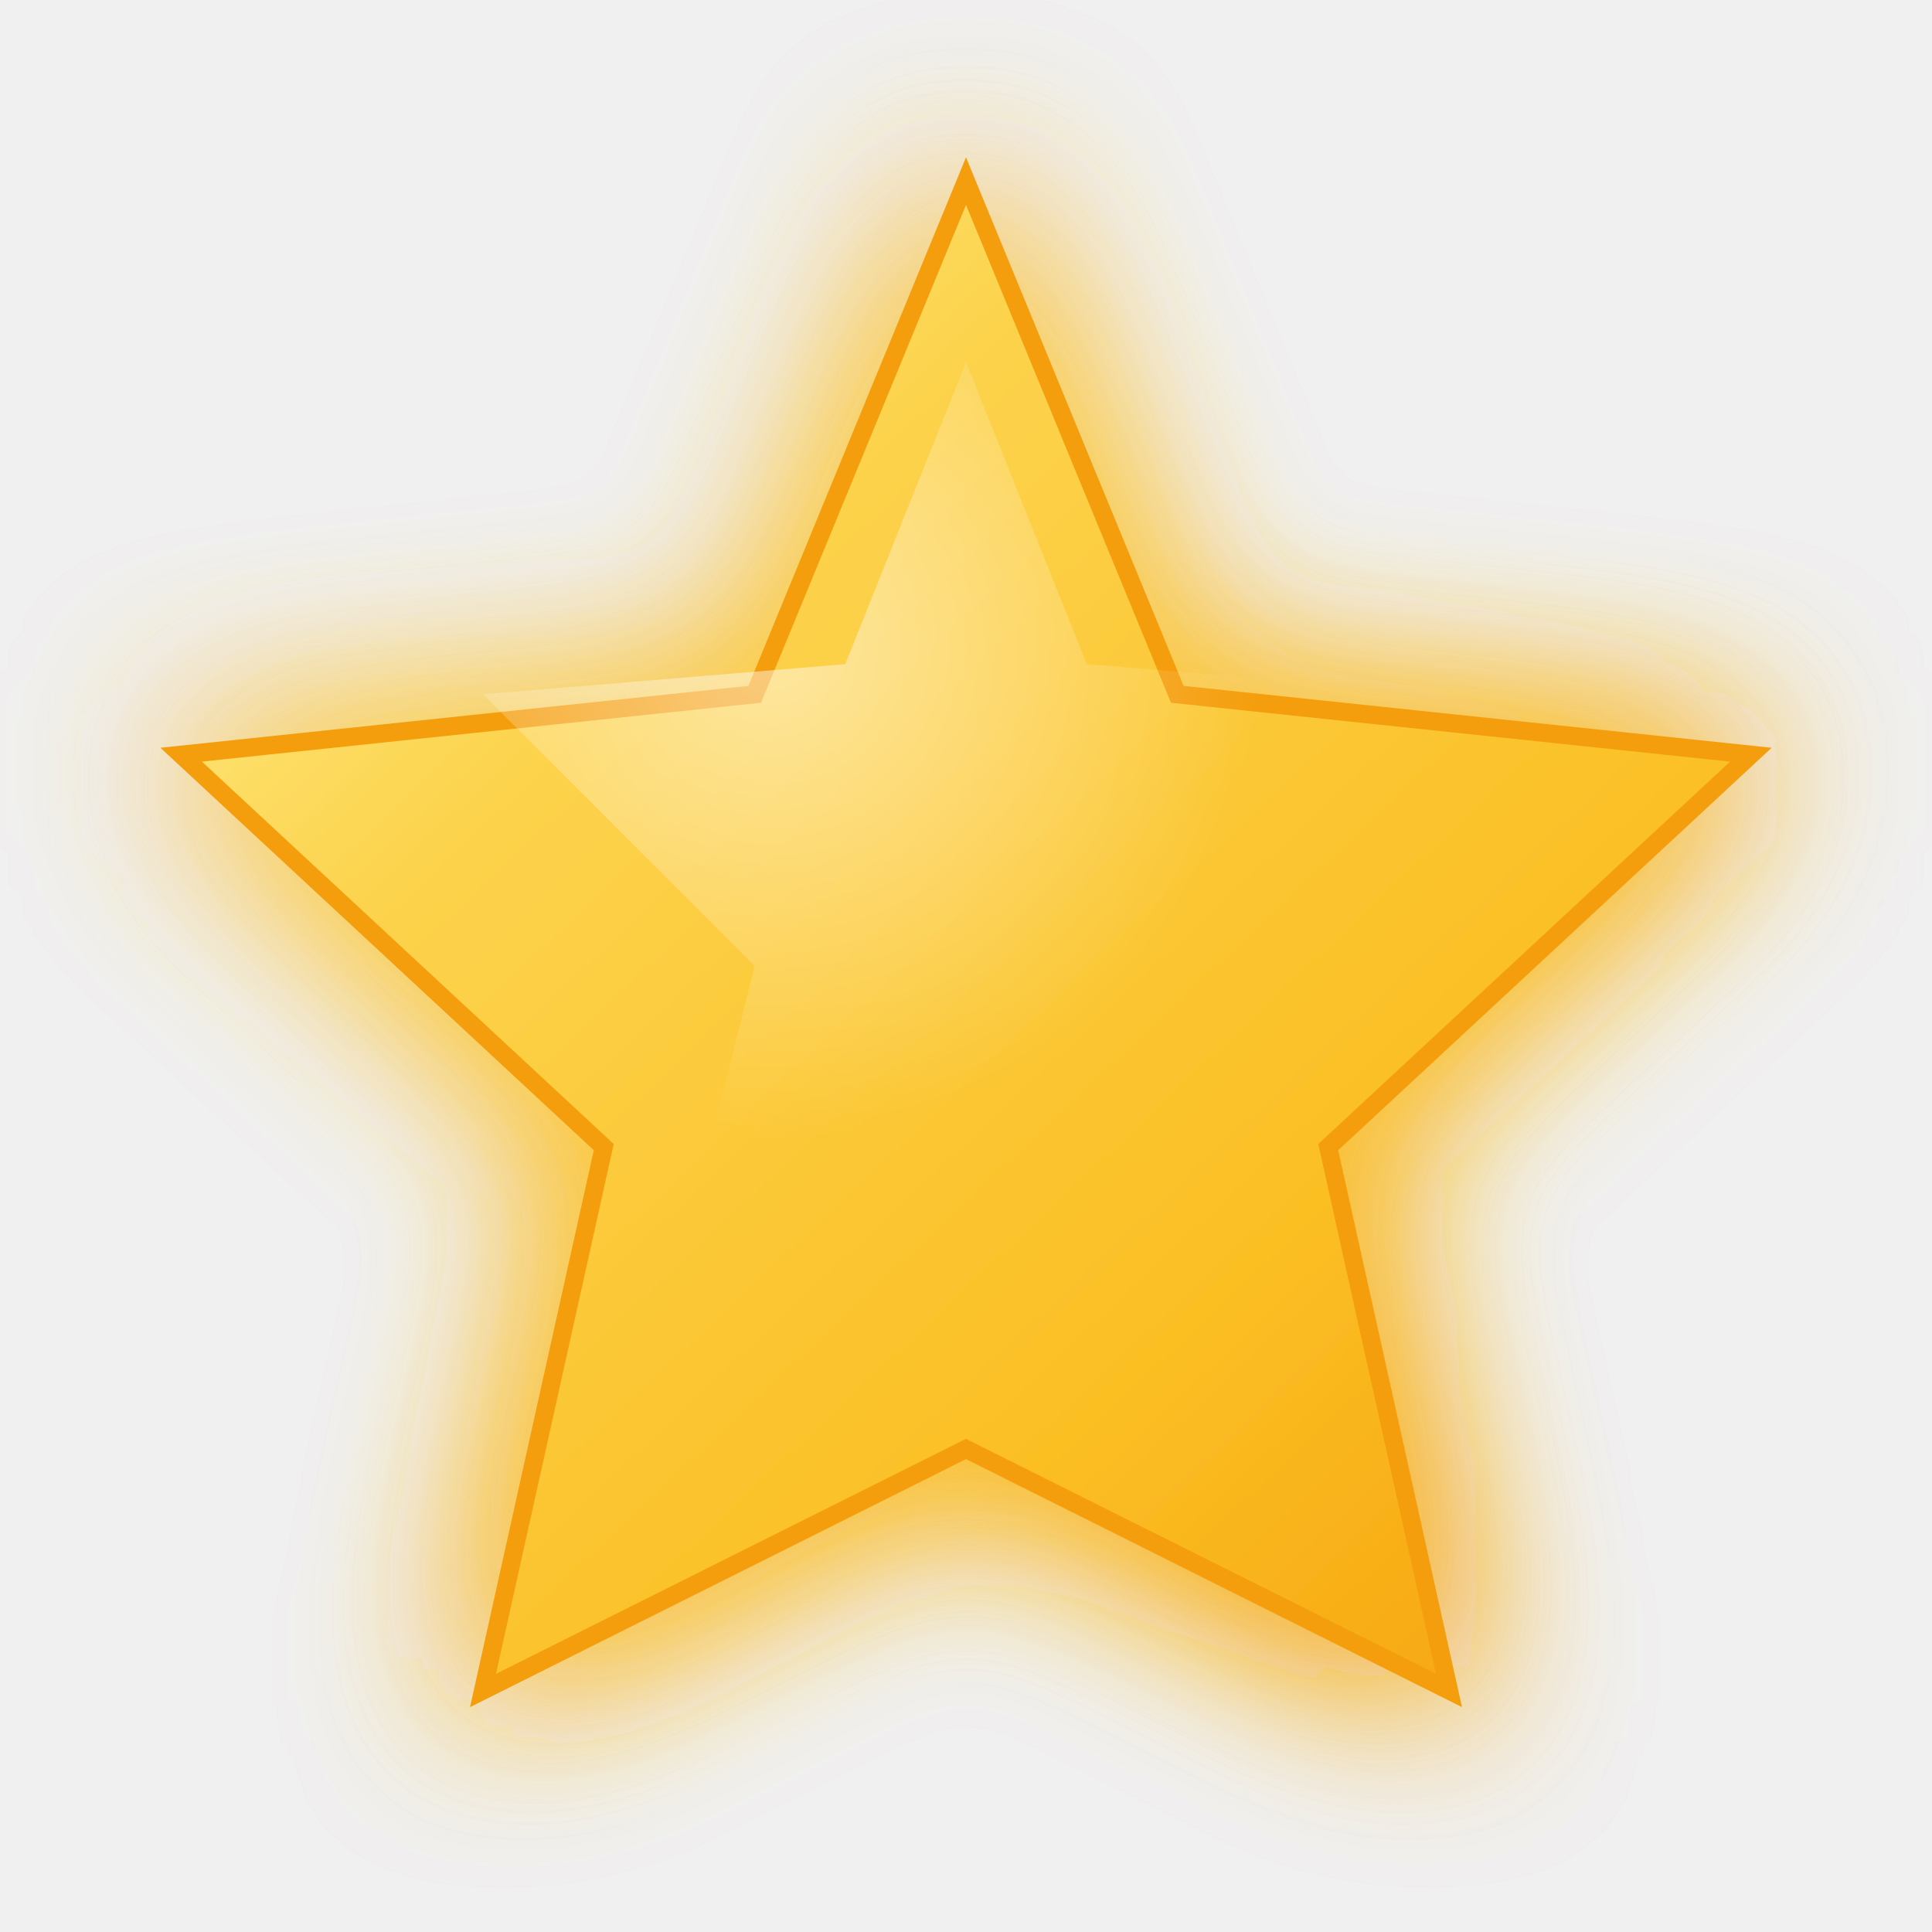
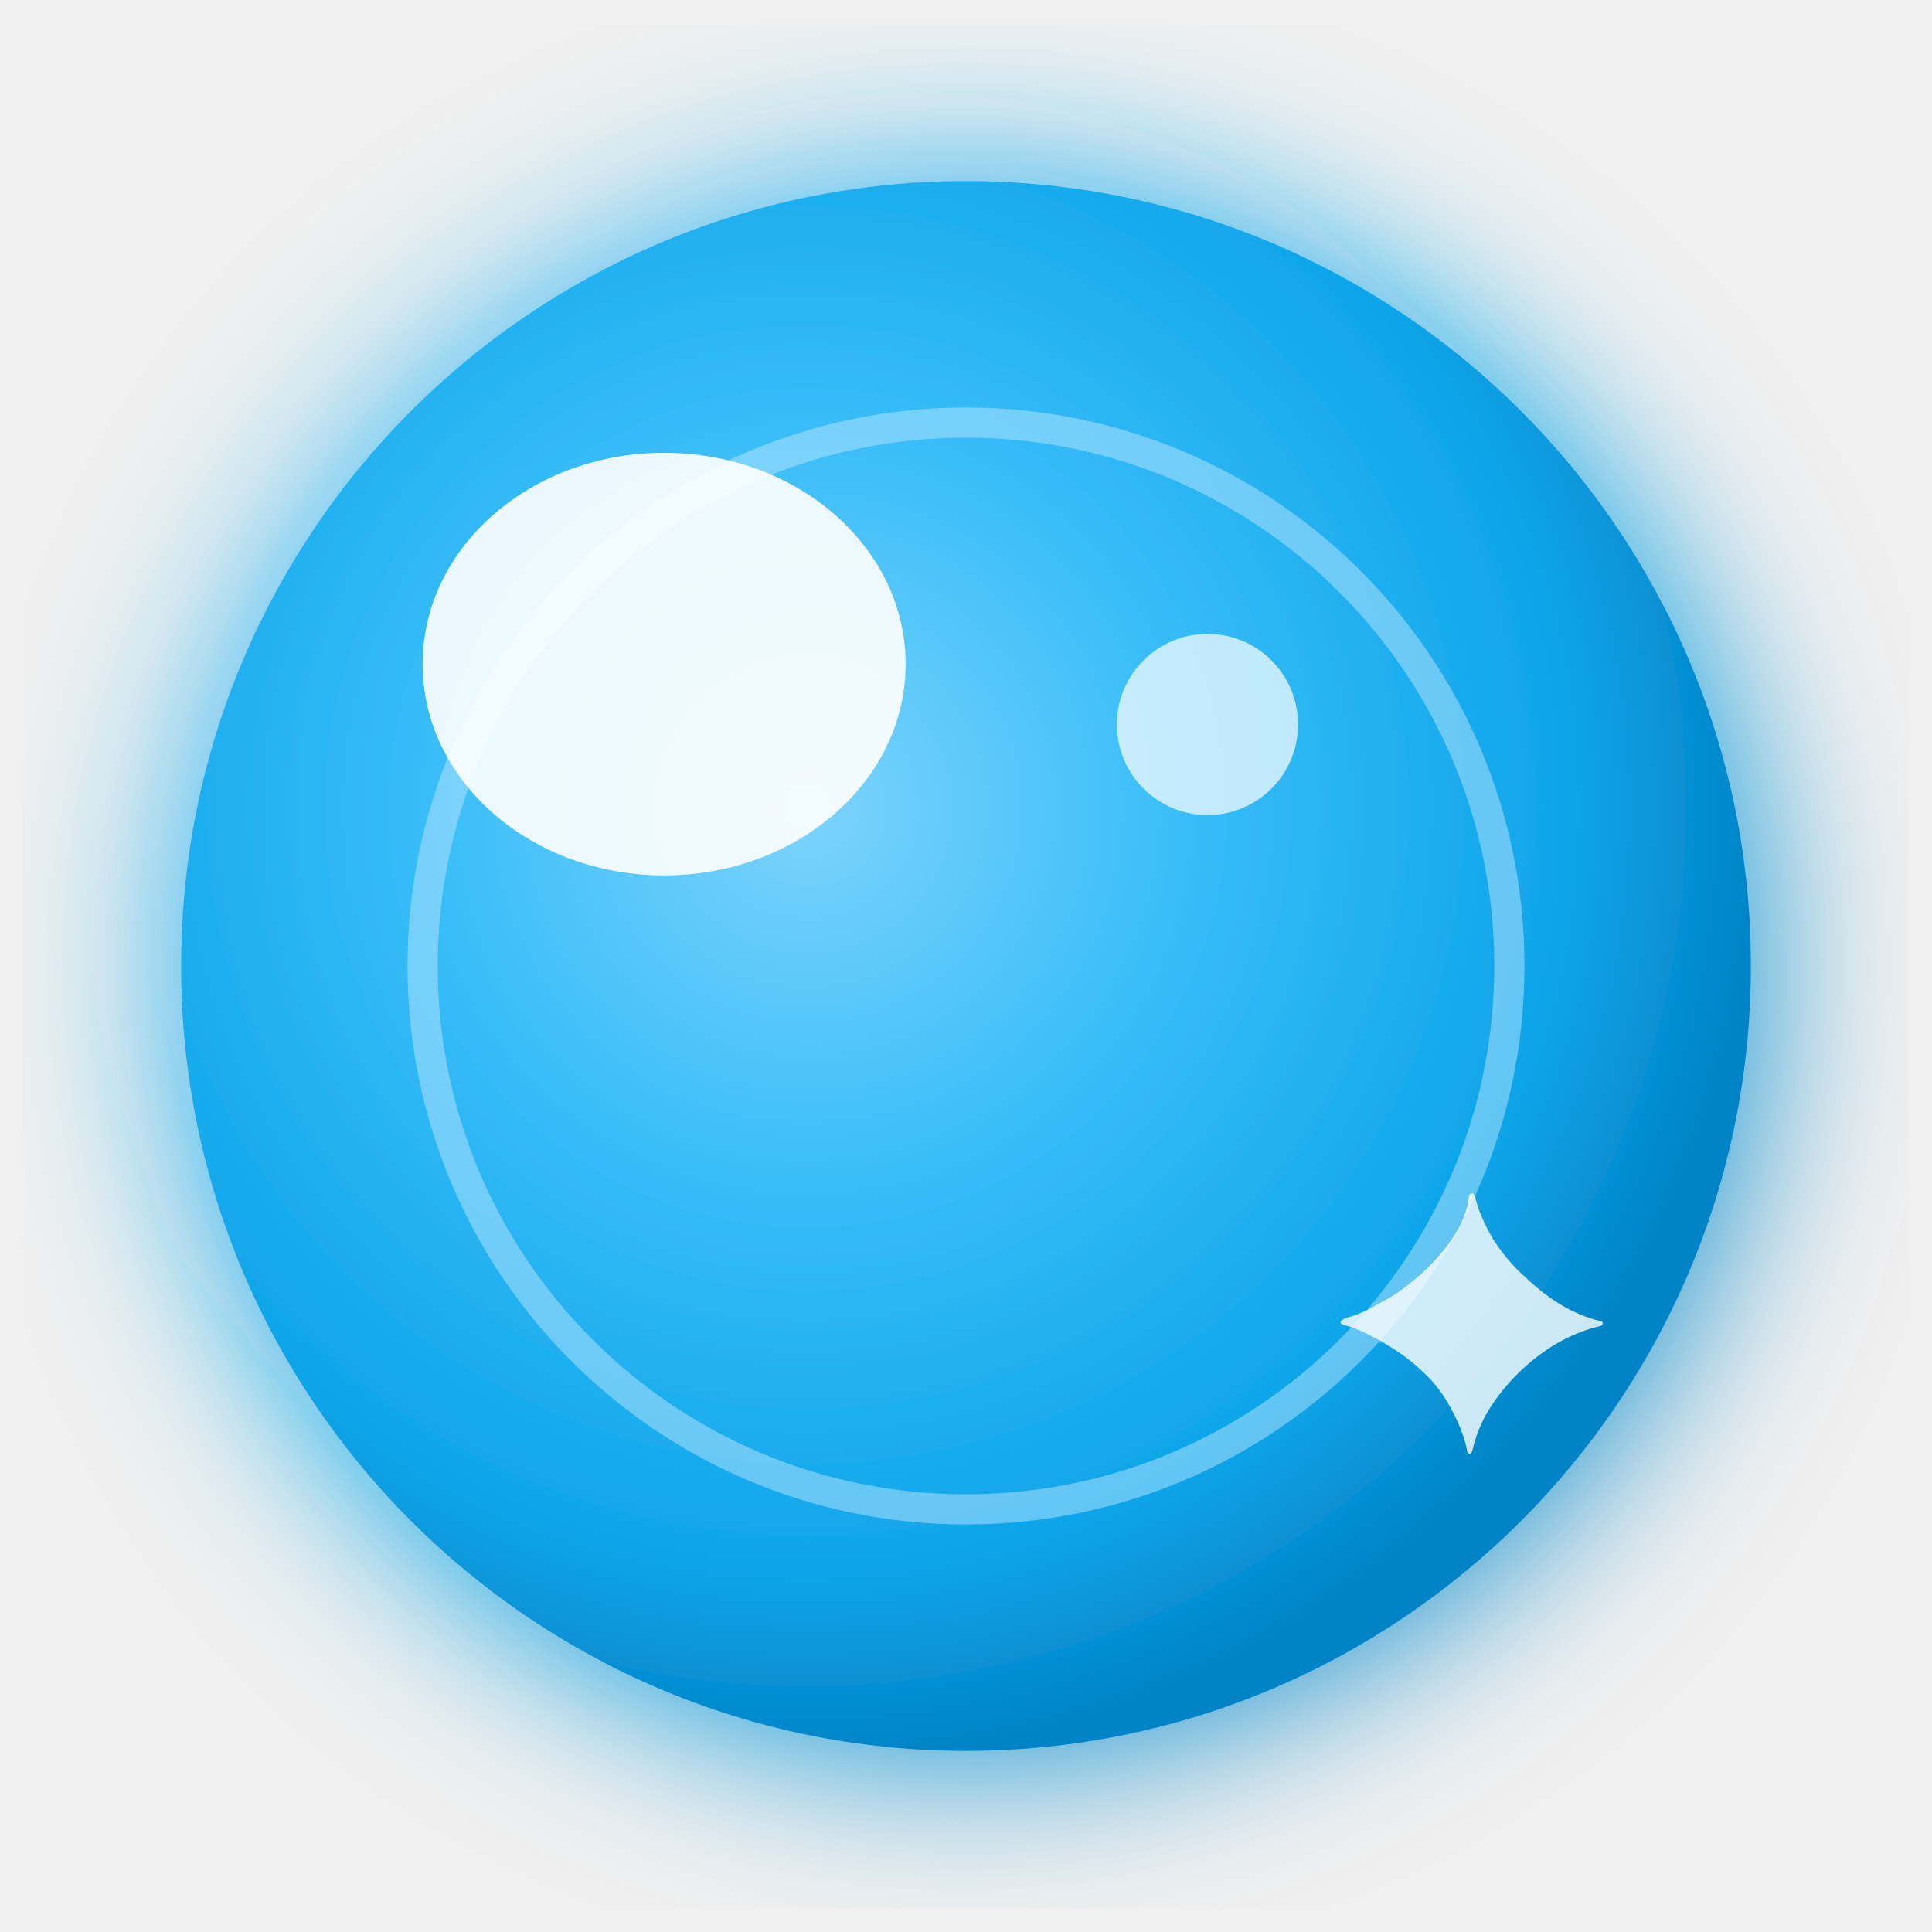
<svg xmlns="http://www.w3.org/2000/svg" viewBox="0 0 32 32">
  <defs>
-     <linearGradient id="starGradient" x1="0%" y1="0%" x2="100%" y2="100%">
-       <stop offset="0%" style="stop-color:#fff7a1" />
-       <stop offset="30%" style="stop-color:#fcd34d" />
-       <stop offset="70%" style="stop-color:#fbbf24" />
-       <stop offset="100%" style="stop-color:#f59e0b" />
-     </linearGradient>
-     <radialGradient id="shine" cx="30%" cy="30%" r="50%">
-       <stop offset="0%" style="stop-color:#ffffff;stop-opacity:0.8" />
-       <stop offset="100%" style="stop-color:#ffffff;stop-opacity:0" />
+     <radialGradient id="eyeGrad" cx="40%" cy="40%" r="60%">
+       <stop offset="0%" style="stop-color:#7dd3fc" />
+       <stop offset="40%" style="stop-color:#38bdf8" />
+       <stop offset="80%" style="stop-color:#0ea5e9" />
+       <stop offset="100%" style="stop-color:#0284c7" />
    </radialGradient>
-     <filter id="glow" x="-50%" y="-50%" width="200%" height="200%">
-       <feGaussianBlur stdDeviation="1.5" result="coloredBlur" />
+     <filter id="softGlow">
+       <feGaussianBlur stdDeviation="1.5" result="blur" />
      <feMerge>
-         <feMergeNode in="coloredBlur" />
-         <feMergeNode in="coloredBlur" />
+         <feMergeNode in="blur" />
        <feMergeNode in="SourceGraphic" />
      </feMerge>
    </filter>
  </defs>
-   <polygon points="16,3 19.5,11.5 29,12.5 22,19 24,28 16,24 8,28 10,19 3,12.5 12.5,11.5" fill="url(#starGradient)" filter="url(#glow)" stroke="#f59e0b" stroke-width="0.3" />
-   <polygon points="16,6 18,11 24,11.5 19.5,16 21,22 16,19 11,22 12.5,16 8,11.5 14,11" fill="url(#shine)" opacity="0.6" />
+   <circle cx="16" cy="16" r="13" fill="url(#eyeGrad)" filter="url(#softGlow)" />
+   <circle cx="16" cy="16" r="9" fill="none" stroke="#bae6fd" stroke-width="0.5" opacity="0.5" />
+   <ellipse cx="11" cy="11" rx="4" ry="3.5" fill="white" opacity="0.9" />
+   <circle cx="20" cy="12" r="1.5" fill="white" opacity="0.7" />
+   <text x="22" y="24" font-size="6" fill="white" opacity="0.8">✦</text>
</svg>
